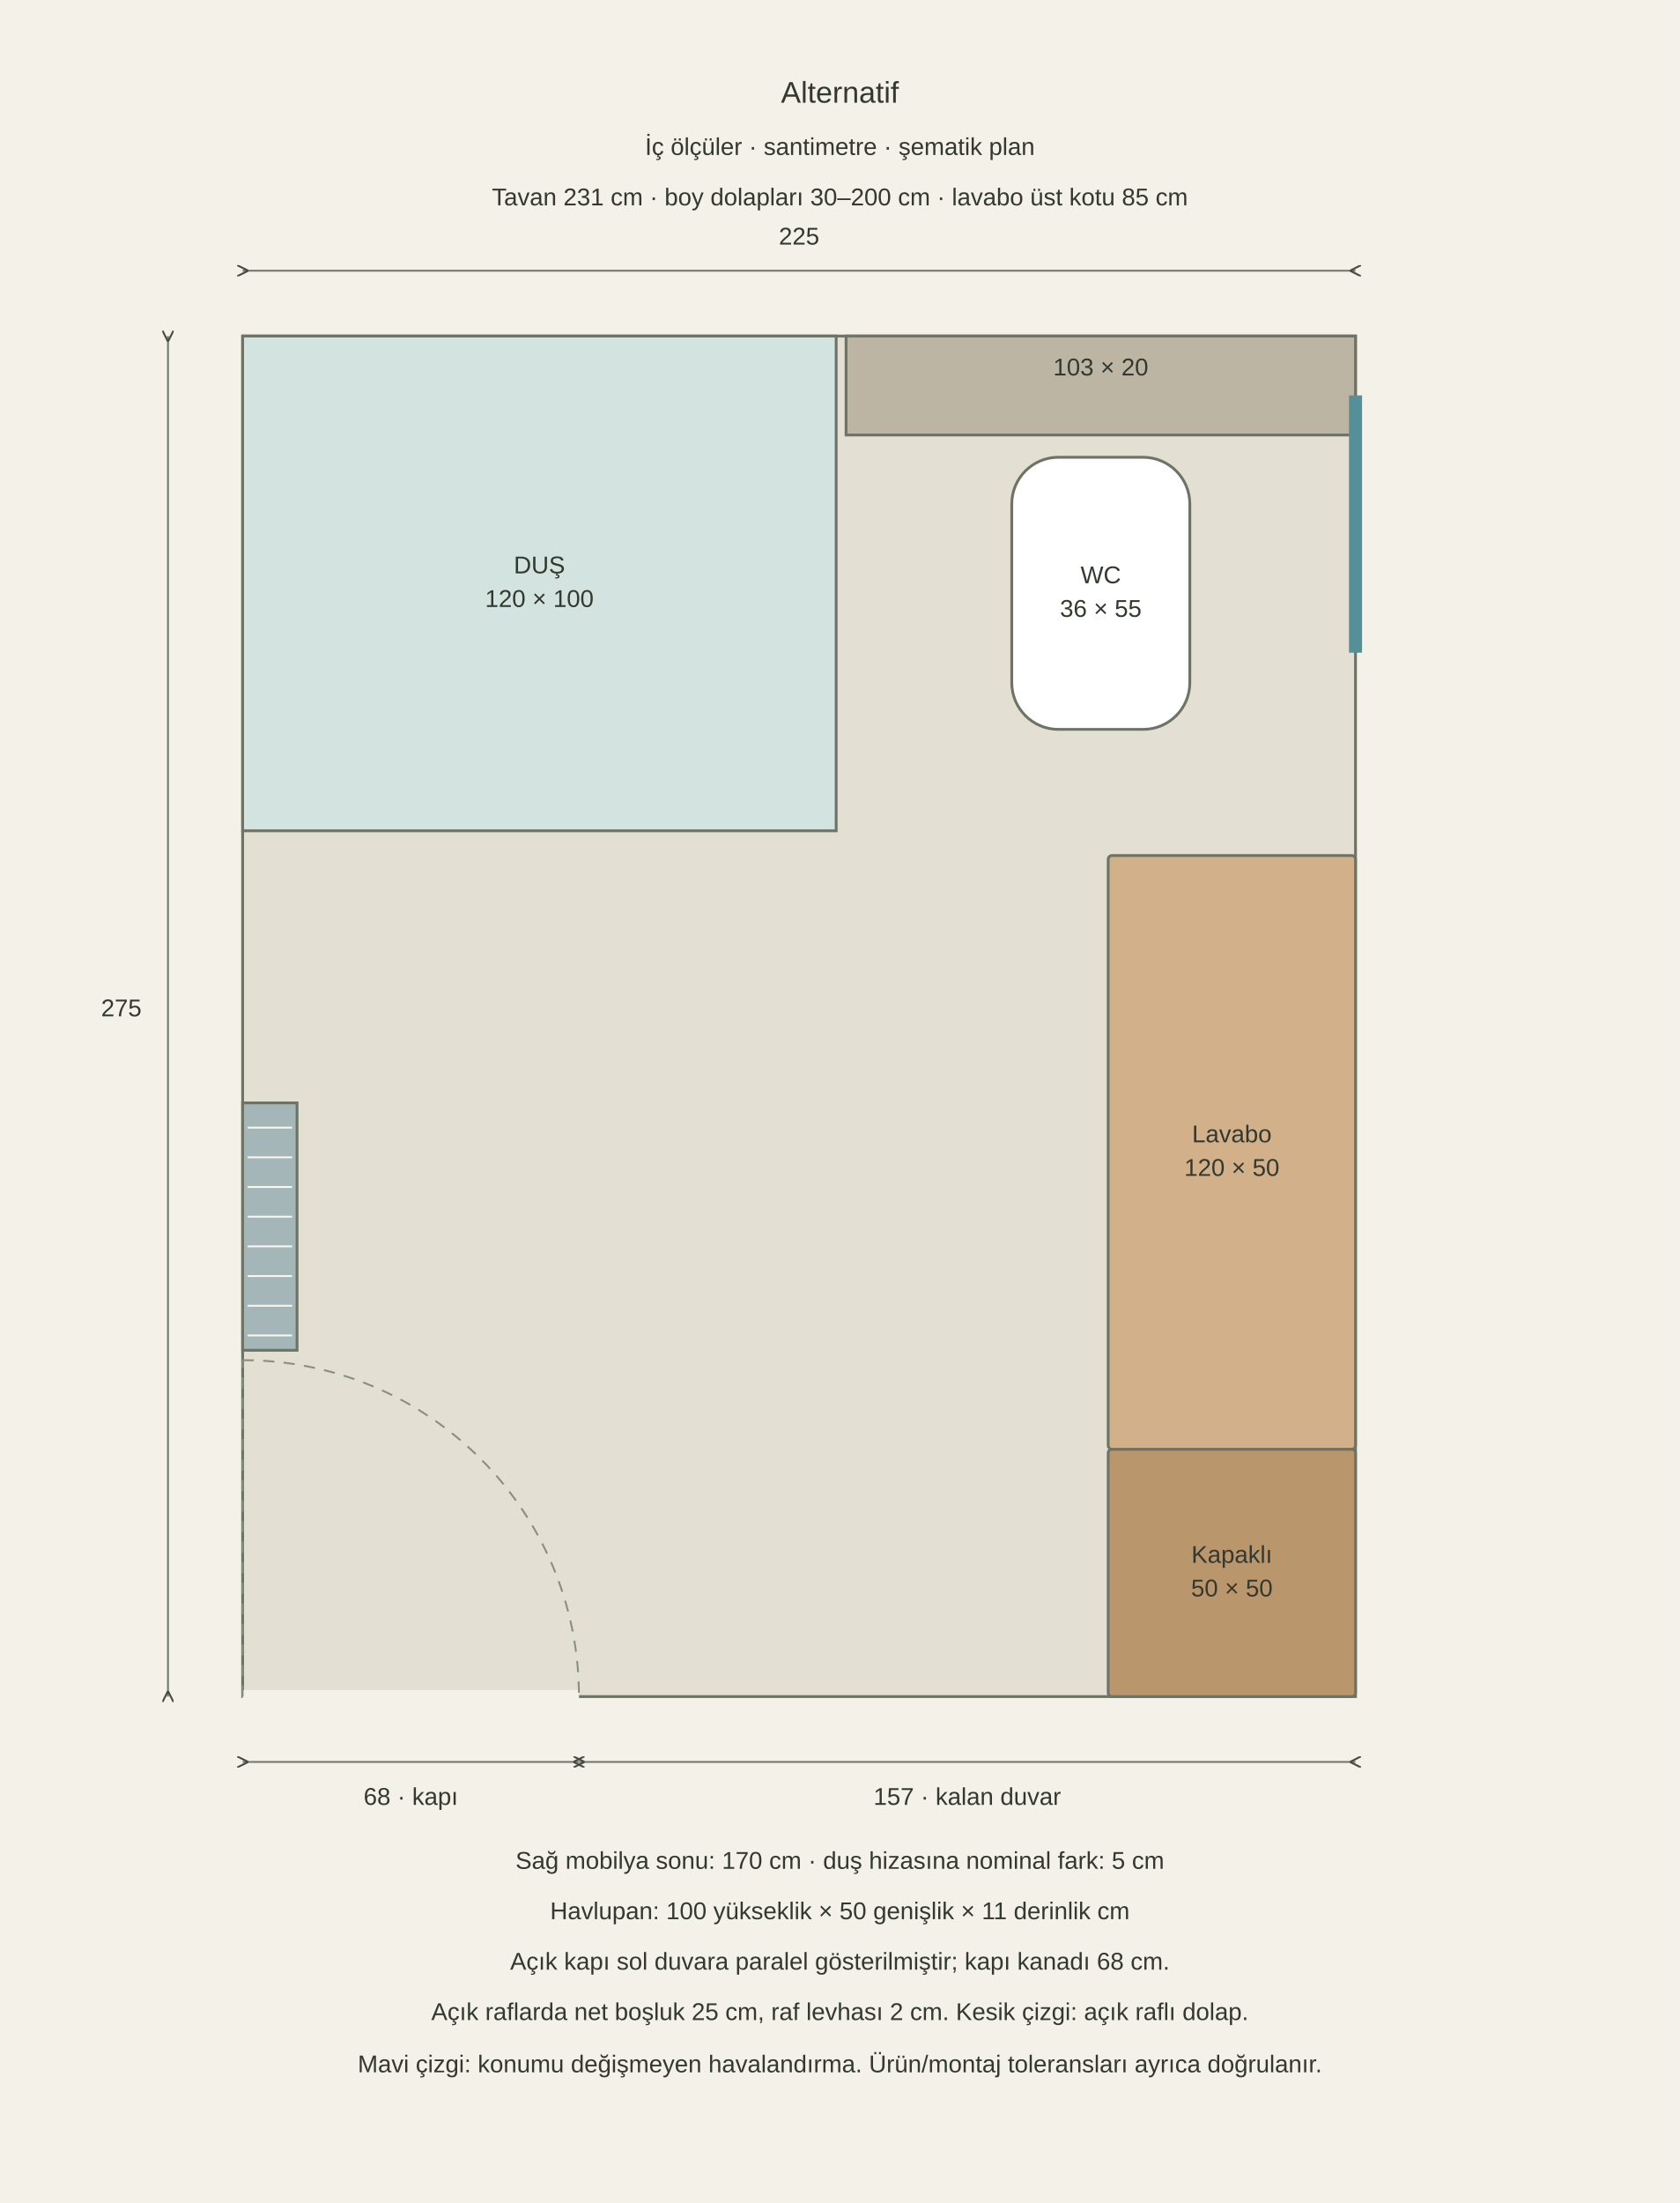
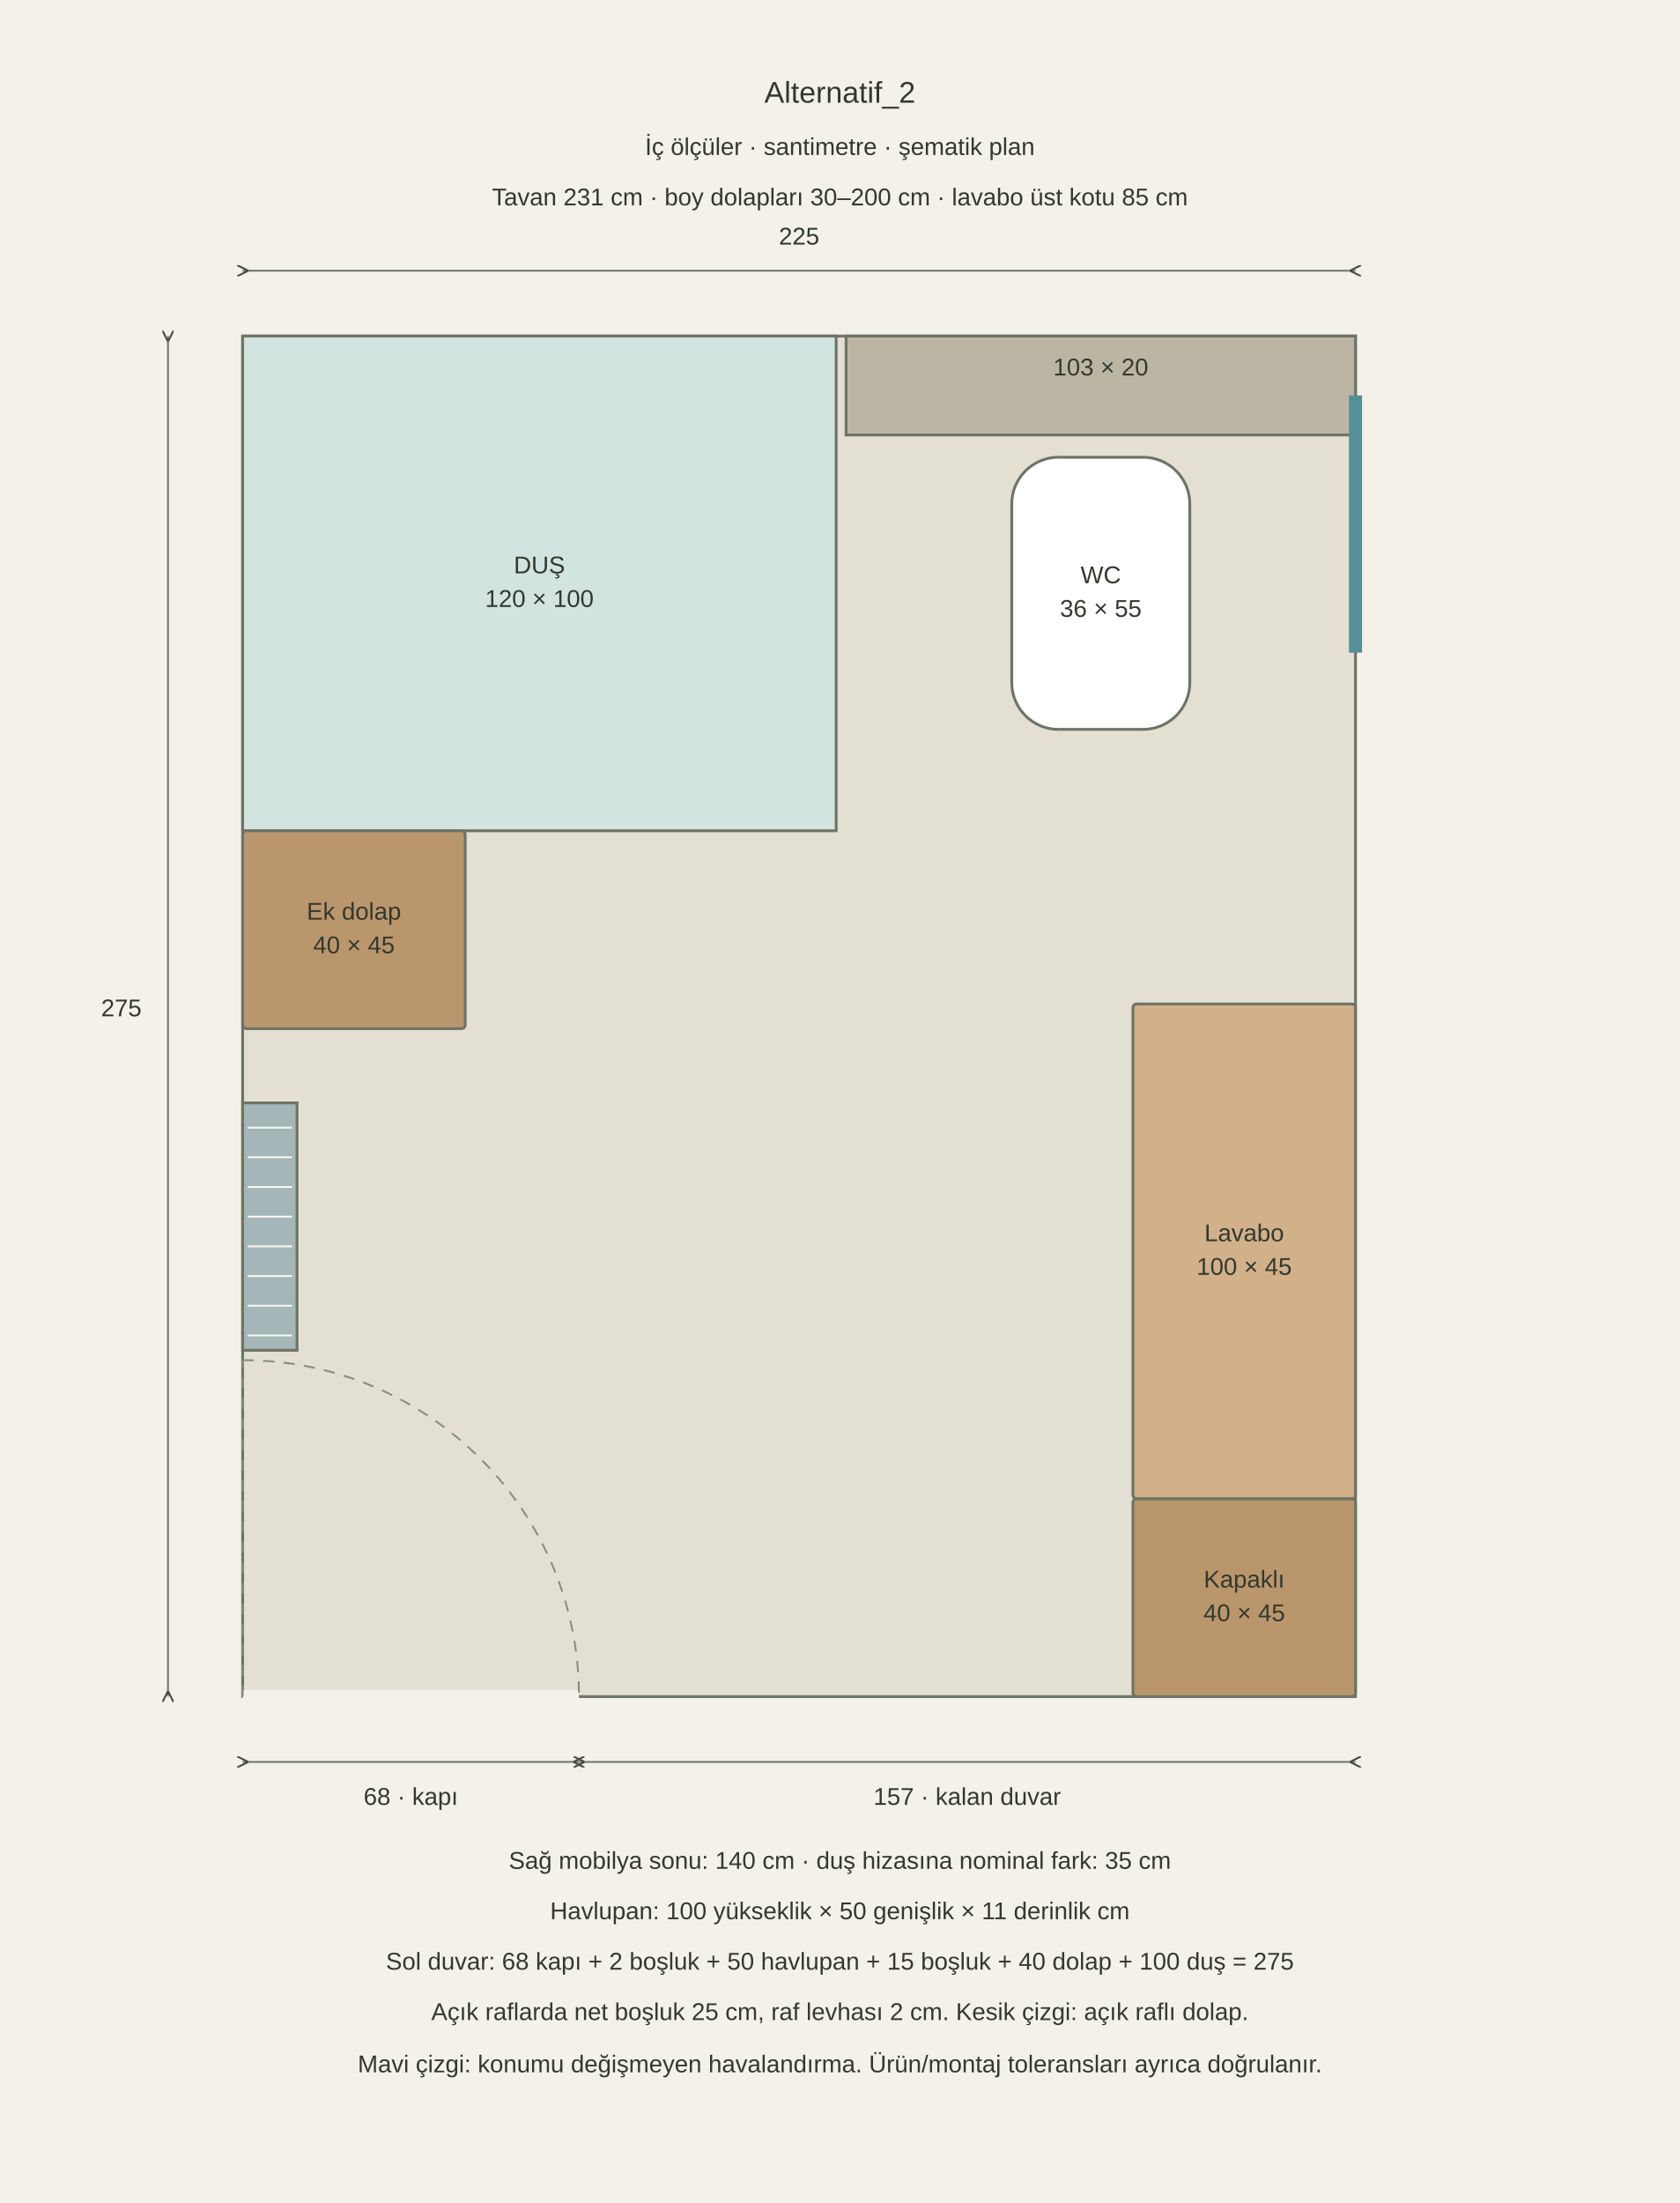
<svg xmlns="http://www.w3.org/2000/svg" width="900" height="1180" viewBox="0 0 900 1180">
  <defs>
    <marker id="arrow" markerWidth="6" markerHeight="6" refX="3" refY="3" orient="auto-start-reverse">
      <path d="M6 0L0 3L6 6" fill="none" stroke="#454a40" />
    </marker>
    <marker id="flow" markerWidth="6" markerHeight="6" refX="6" refY="3" orient="auto">
      <path d="M0 0L6 3L0 6" fill="#526943" />
    </marker>
  </defs>
  <style>text{font-family:Arial,sans-serif;fill:#33392f;font-size:16px}.small{font-size:13px}.dim{stroke:#74796d;stroke-width:1;marker-start:url(#arrow);marker-end:url(#arrow)}</style>
  <rect width="900" height="1180" fill="#f4f1e9" />
-   <text x="450" y="55" text-anchor="middle" class="">Alternatif</text>
+   <text x="450" y="55" text-anchor="middle" class="">Alternatif_2</text>
  <text x="450" y="83" text-anchor="middle" class="small">İç ölçüler · santimetre · şematik plan</text>
  <text x="450" y="110" text-anchor="middle" class="small">Tavan 231 cm · boy dolapları 30–200 cm · lavabo üst kotu 85 cm</text>
  <rect x="130.0" y="180.0" width="596.25" height="728.75" rx="0" fill="#e4dfd3" stroke="#6e7465" stroke-width="1.5" />
  <rect x="130.0" y="180.0" width="318.0" height="265.0" rx="0" fill="#d3e3df" stroke="#6e7465" stroke-width="1.5" />
  <text x="289.0" y="307.1" text-anchor="middle" class="small">DUŞ</text>
  <text x="289.0" y="325.1" text-anchor="middle" class="small">120 × 100</text>
  <rect x="453.3" y="180.0" width="272.95" height="53.0" rx="0" fill="#bdb5a4" stroke="#6e7465" stroke-width="1.5" />
  <text x="589.775" y="201.1" text-anchor="middle" class="small">103 × 20</text>
  <rect x="542.075" y="244.925" width="95.4" height="145.75" rx="25" fill="#fff" stroke="#6e7465" stroke-width="1.5" />
  <text x="589.775" y="312.4" text-anchor="middle" class="small">WC</text>
  <text x="589.775" y="330.4" text-anchor="middle" class="small">36 × 55</text>
-   <rect x="593.75" y="776.25" width="132.5" height="132.5" rx="2" fill="#ba966c" stroke="#6e7465" stroke-width="1.5" />
-   <text x="660.0" y="837.1" text-anchor="middle" class="small">Kapaklı</text>
-   <text x="660.0" y="855.1" text-anchor="middle" class="small">50 × 50</text>
-   <rect x="593.75" y="458.25" width="132.5" height="318.0" rx="2" fill="#d1b08a" stroke="#6e7465" stroke-width="1.5" />
-   <text x="660.0" y="611.85" text-anchor="middle" class="small">Lavabo</text>
-   <text x="660.0" y="629.85" text-anchor="middle" class="small">120 × 50</text>
+   <rect x="607.0" y="802.75" width="119.25" height="106.0" rx="2" fill="#ba966c" stroke="#6e7465" stroke-width="1.5" />
+   <text x="666.625" y="850.35" text-anchor="middle" class="small">Kapaklı</text>
+   <text x="666.625" y="868.35" text-anchor="middle" class="small">40 × 45</text>
+   <rect x="607.0" y="537.75" width="119.25" height="265.0" rx="2" fill="#d1b08a" stroke="#6e7465" stroke-width="1.5" />
+   <text x="666.625" y="664.85" text-anchor="middle" class="small">Lavabo</text>
+   <text x="666.625" y="682.85" text-anchor="middle" class="small">100 × 45</text>
  <rect x="130.0" y="590.75" width="29.15" height="132.5" rx="0" fill="#a4b6b7" stroke="#6e7465" stroke-width="1.5" />
  <path d="M132.65,715.3H156.5" stroke="#f9f6ed" />
  <path d="M132.65,699.4H156.5" stroke="#f9f6ed" />
  <path d="M132.65,683.5H156.5" stroke="#f9f6ed" />
  <path d="M132.65,667.6H156.5" stroke="#f9f6ed" />
  <path d="M132.65,651.7H156.5" stroke="#f9f6ed" />
  <path d="M132.65,635.8H156.5" stroke="#f9f6ed" />
  <path d="M132.65,619.9H156.5" stroke="#f9f6ed" />
  <path d="M132.65,604.0H156.5" stroke="#f9f6ed" />
+   <rect x="130.0" y="445.0" width="119.25" height="106.0" rx="2" fill="#ba966c" stroke="#6e7465" stroke-width="1.5" />
+   <text x="189.625" y="492.6" text-anchor="middle" class="small">Ek dolap</text>
+   <text x="189.625" y="510.6" text-anchor="middle" class="small">40 × 45</text>
  <path d="M130.0,908.75H310.2" stroke="#f4f1e9" stroke-width="7" />
  <path d="M130.0,908.75V728.55 M130.0,728.55 A180.2,180.2 0 0 1 310.2,908.75" stroke="#879079" stroke-dasharray="6 5" fill="none" />
  <path d="M130.0,145.0L726.25,145.0" class="dim" />
  <text x="428.125" y="131.0" text-anchor="middle" class="small">225</text>
  <path d="M90.0,908.75L90.0,180.0" class="dim" />
  <text x="65.0" y="544.375" text-anchor="middle" class="small">275</text>
  <path d="M130.0,943.75L310.2,943.75" class="dim" />
  <text x="220.1" y="966.75" text-anchor="middle" class="small">68 · kapı</text>
  <path d="M310.2,943.75L726.25,943.75" class="dim" />
  <text x="518.225" y="966.75" text-anchor="middle" class="small">157 · kalan duvar</text>
  <path d="M726.25,349.6V211.8" stroke="#558f98" stroke-width="7" />
-   <text x="450" y="1001" text-anchor="middle" class="small">Sağ mobilya sonu: 170 cm · duş hizasına nominal fark: 5 cm</text>
+   <text x="450" y="1001" text-anchor="middle" class="small">Sağ mobilya sonu: 140 cm · duş hizasına nominal fark: 35 cm</text>
  <text x="450" y="1028" text-anchor="middle" class="small">Havlupan: 100 yükseklik × 50 genişlik × 11 derinlik cm</text>
-   <text x="450" y="1055" text-anchor="middle" class="small">Açık kapı sol duvara paralel gösterilmiştir; kapı kanadı 68 cm.</text>
+   <text x="450" y="1055" text-anchor="middle" class="small">Sol duvar: 68 kapı + 2 boşluk + 50 havlupan + 15 boşluk + 40 dolap + 100 duş = 275</text>
  <text x="450" y="1082" text-anchor="middle" class="small">Açık raflarda net boşluk 25 cm, raf levhası 2 cm. Kesik çizgi: açık raflı dolap.</text>
  <text x="450" y="1110" text-anchor="middle" class="small">Mavi çizgi: konumu değişmeyen havalandırma. Ürün/montaj toleransları ayrıca doğrulanır.</text>
</svg>
